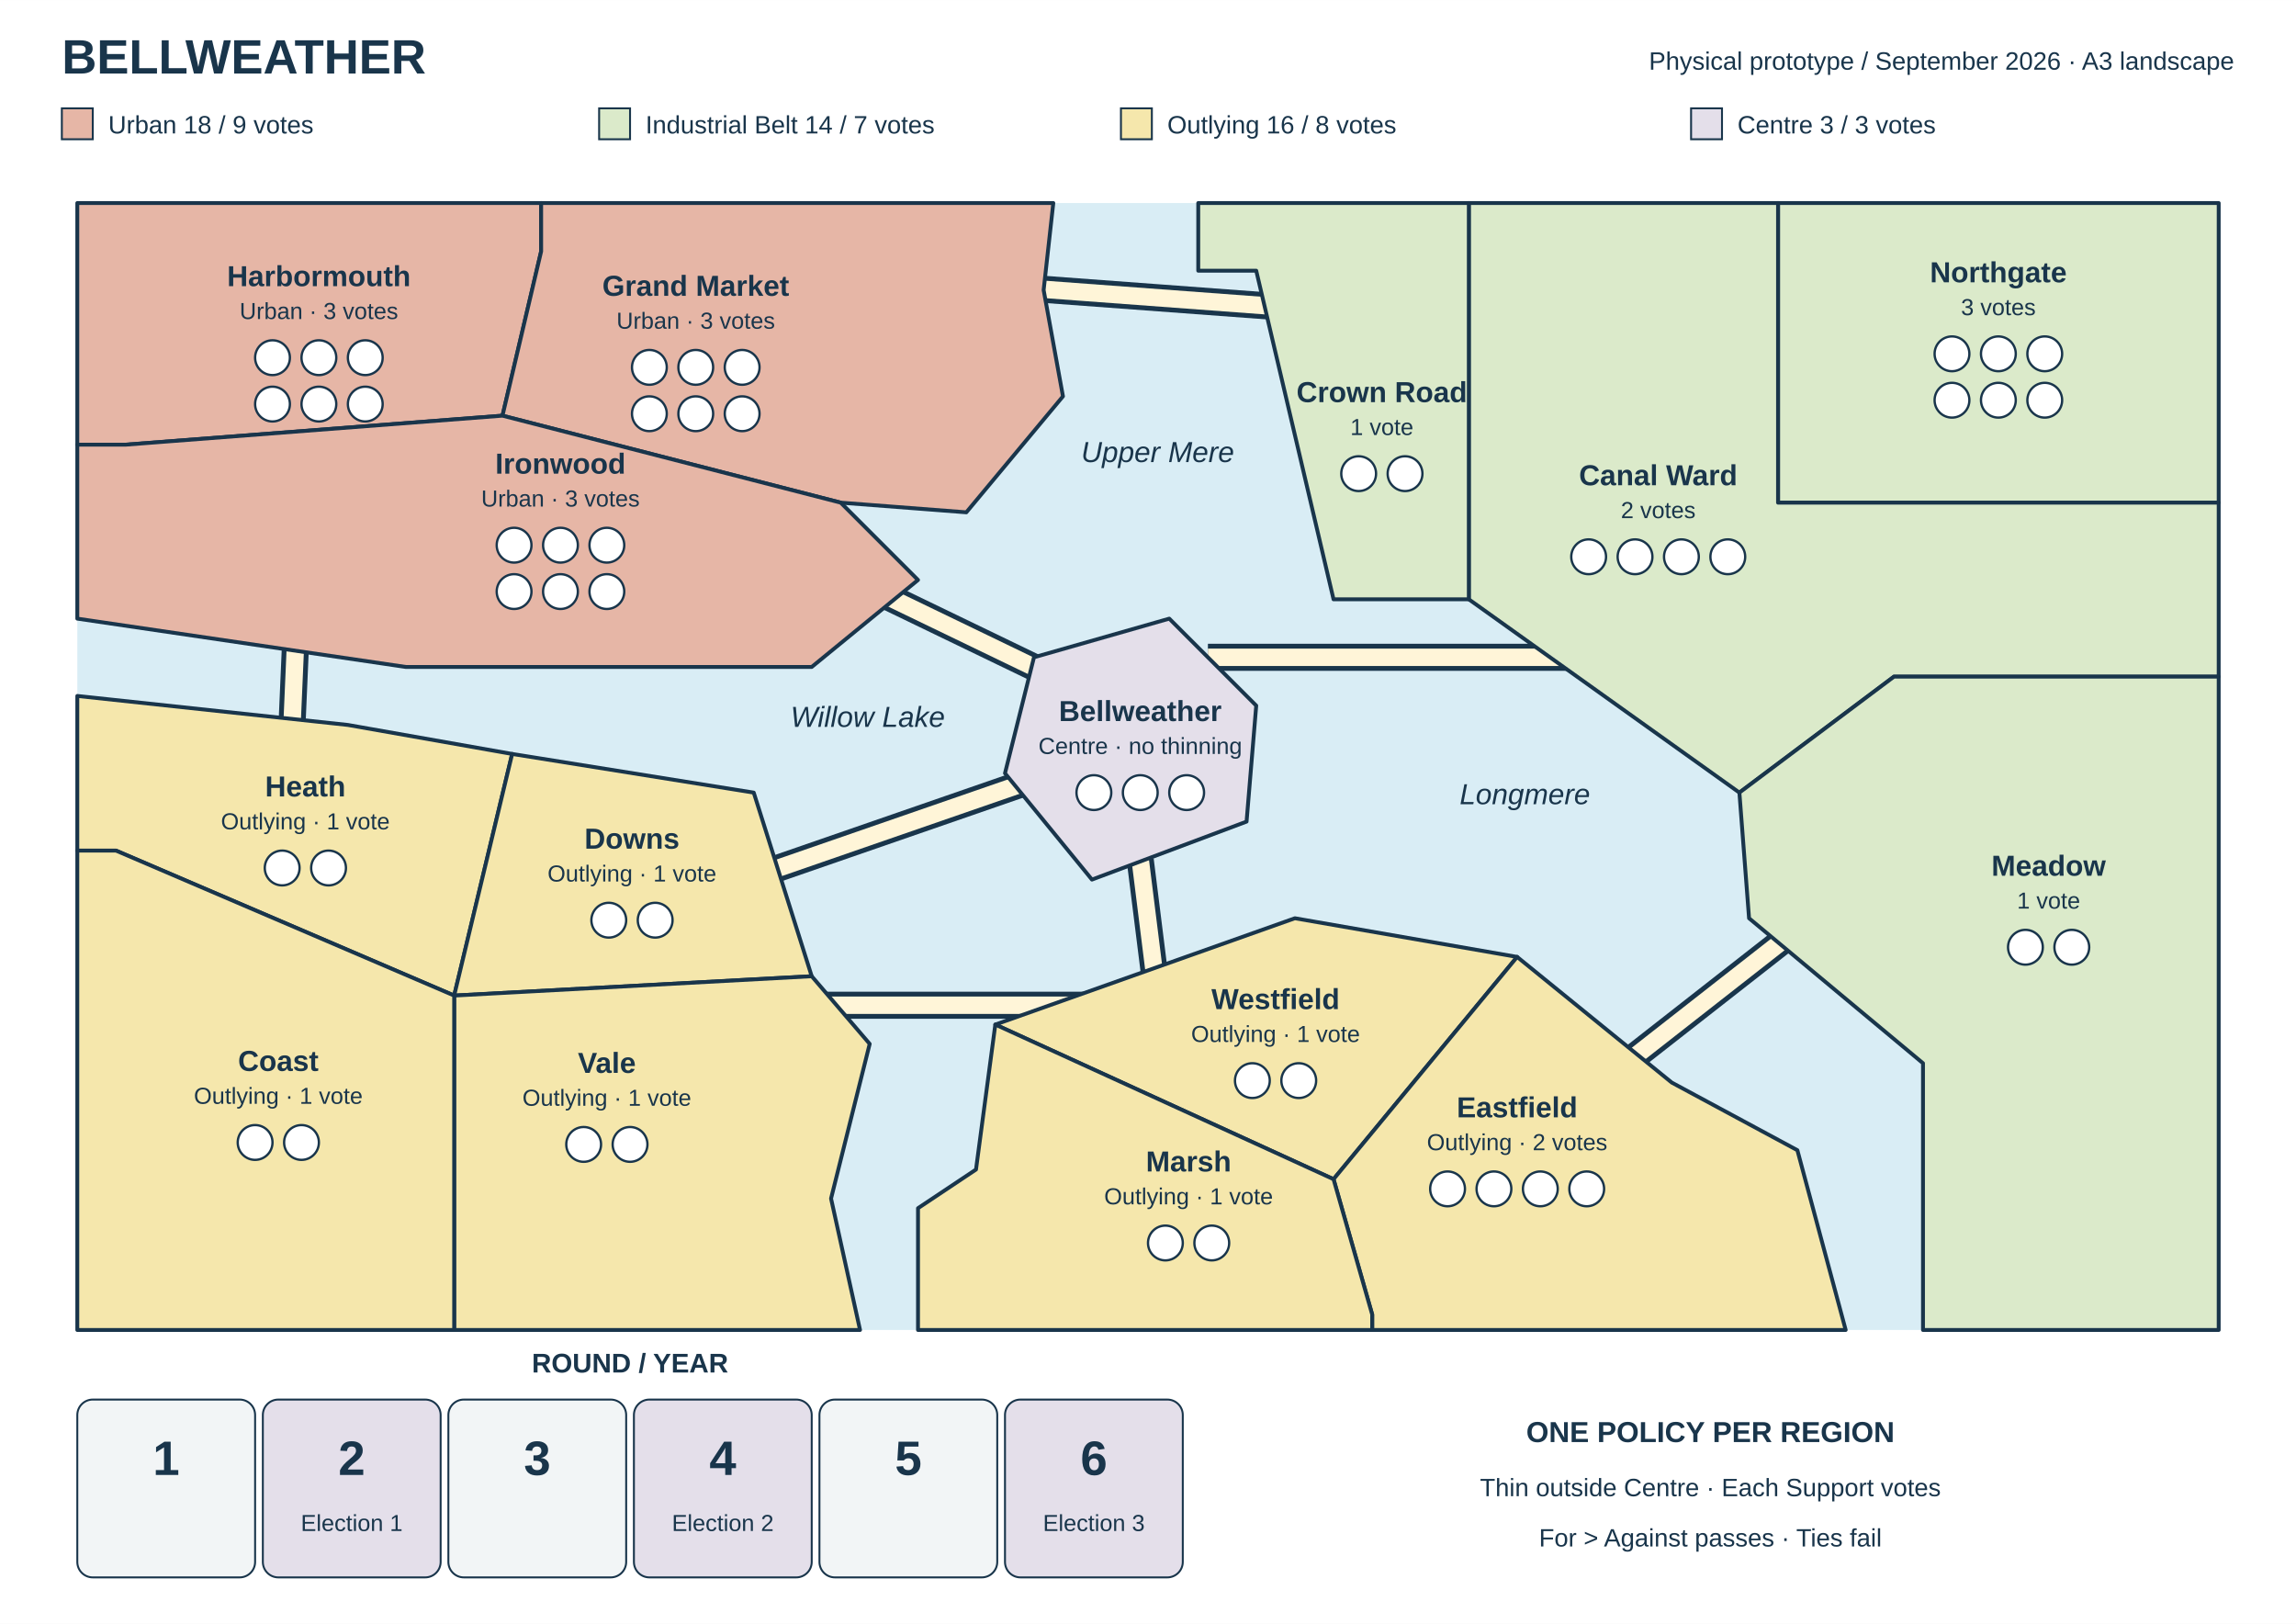
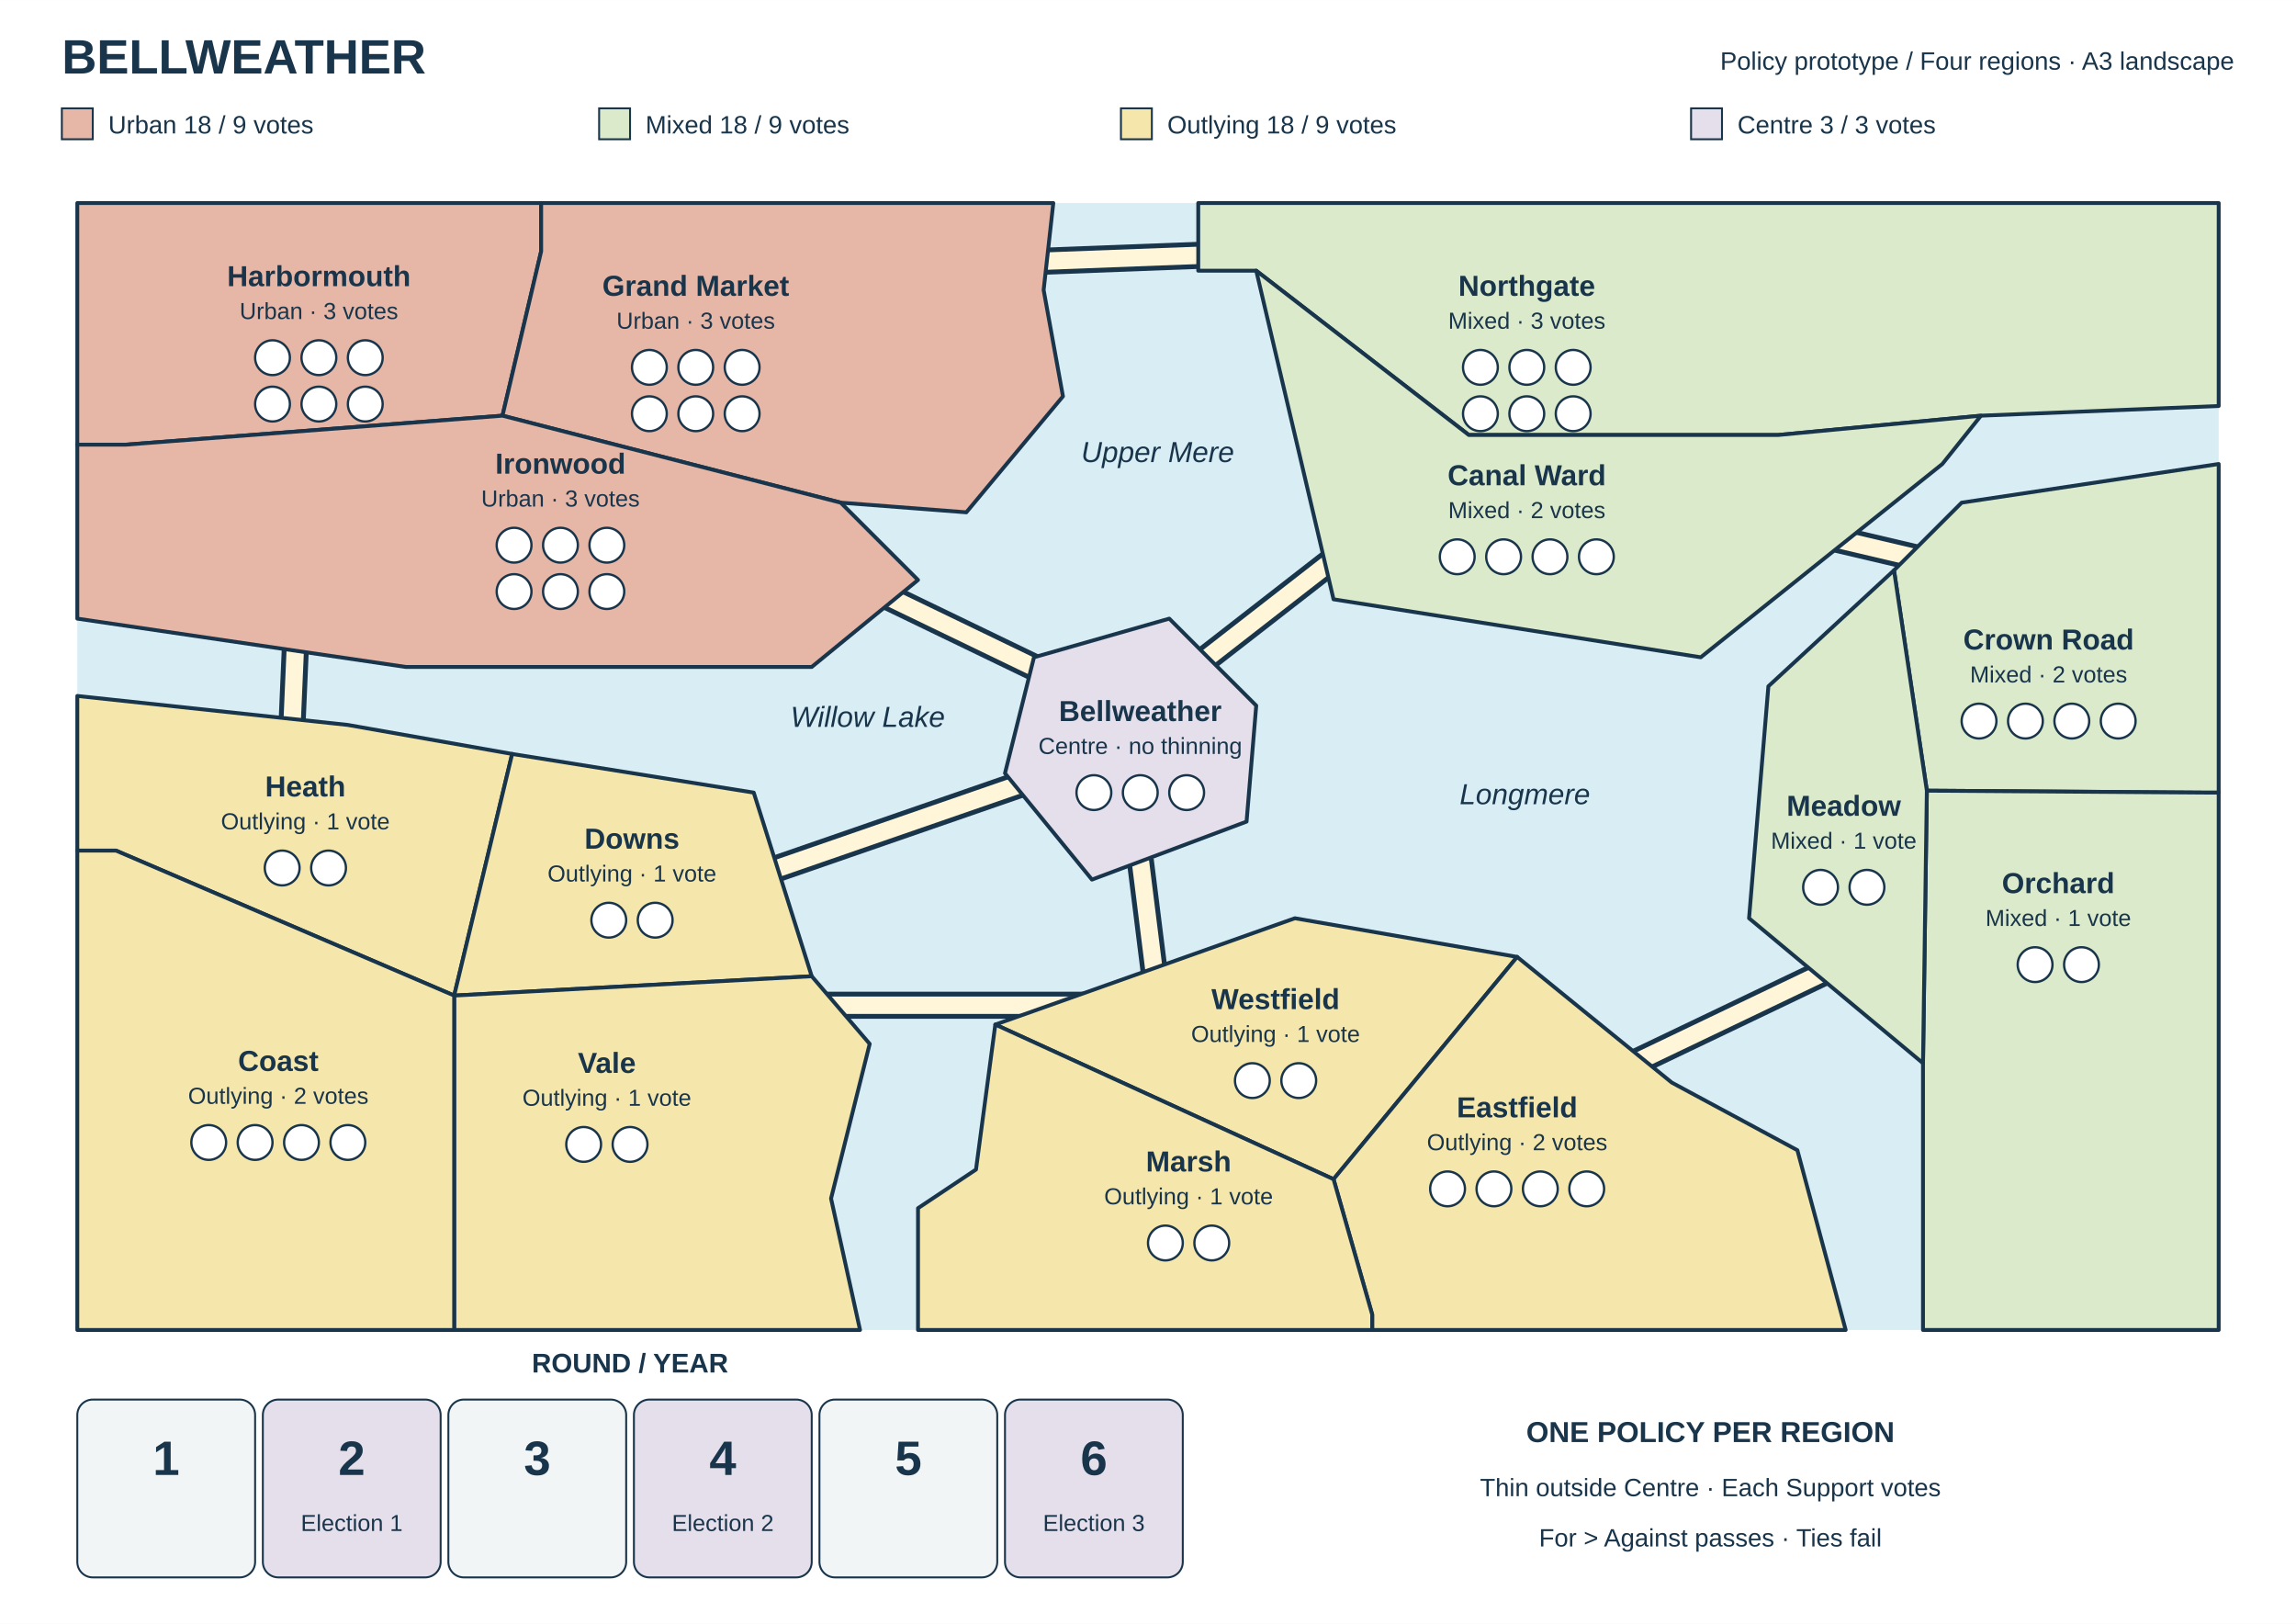
<svg xmlns="http://www.w3.org/2000/svg" width="420mm" height="297mm" viewBox="0 0 1188 840" role="img" aria-labelledby="title desc">
  <style>text{font-family:Arial,sans-serif;fill:#19354b}.name{font-size:15px;font-weight:700}.detail{font-size:12px}</style>
  <rect width="1188" height="840" fill="white" />
  <text x="32" y="38" font-size="25" font-weight="700">BELLWEATHER</text>
-   <text x="1156" y="36" text-anchor="end" font-size="13">Physical prototype / September 2026 · A3 landscape</text>
+   <text x="1156" y="36" text-anchor="end" font-size="13">Policy prototype / Four regions · A3 landscape</text>
  <rect x="32" y="56" width="16" height="16" fill="#e6b6a6" stroke="#19354b" />
  <text x="56" y="69" font-size="13">Urban 18 / 9 votes</text>
  <rect x="310" y="56" width="16" height="16" fill="#dbeaca" stroke="#19354b" />
-   <text x="334" y="69" font-size="13">Industrial Belt 14 / 7 votes</text>
+   <text x="334" y="69" font-size="13">Mixed 18 / 9 votes</text>
  <rect x="580" y="56" width="16" height="16" fill="#f5e7ac" stroke="#19354b" />
-   <text x="604" y="69" font-size="13">Outlying 16 / 8 votes</text>
+   <text x="604" y="69" font-size="13">Outlying 18 / 9 votes</text>
  <rect x="875" y="56" width="16" height="16" fill="#e4dfea" stroke="#19354b" />
  <text x="899" y="69" font-size="13">Centre 3 / 3 votes</text>
  <rect x="40" y="105" width="1108" height="583" fill="#d9edf5" />
-   <g data-bridge="B-F">
-     <path d="M 410,140 L 680,160" stroke="#19354b" stroke-width="14" />
-     <path d="M 410,140 L 680,160" stroke="#fff5d8" stroke-width="9" />
+   <g data-bridge="B-D">
+     <path d="M 410,140 L 780,126" stroke="#19354b" stroke-width="14" />
+     <path d="M 410,140 L 780,126" stroke="#fff5d8" stroke-width="9" />
+   </g>
+   <g data-bridge="E-F">
+     <path d="M 870,260 L 1040,300" stroke="#19354b" stroke-width="14" />
+     <path d="M 870,260 L 1040,300" stroke="#fff5d8" stroke-width="9" />
  </g>
  <g data-bridge="H-J">
-     <path d="M 950,465 L 835,555" stroke="#19354b" stroke-width="14" />
-     <path d="M 950,465 L 835,555" stroke="#fff5d8" stroke-width="9" />
+     <path d="M 950,500 L 835,555" stroke="#19354b" stroke-width="14" />
+     <path d="M 950,500 L 835,555" stroke="#fff5d8" stroke-width="9" />
  </g>
  <g data-bridge="I-N">
    <path d="M 580,520 L 405,520" stroke="#19354b" stroke-width="14" />
    <path d="M 580,520 L 405,520" stroke="#fff5d8" stroke-width="9" />
  </g>
  <g data-bridge="L-C">
    <path d="M 150,400 L 155,285" stroke="#19354b" stroke-width="14" />
    <path d="M 150,400 L 155,285" stroke="#fff5d8" stroke-width="9" />
  </g>
  <g data-bridge="C-X">
    <path d="M 400,280 L 545,350" stroke="#19354b" stroke-width="14" />
    <path d="M 400,280 L 545,350" stroke="#fff5d8" stroke-width="9" />
  </g>
  <g data-bridge="E-X">
-     <path d="M 830,340 L 625,340" stroke="#19354b" stroke-width="14" />
-     <path d="M 830,340 L 625,340" stroke="#fff5d8" stroke-width="9" />
+     <path d="M 715,270 L 625,340" stroke="#19354b" stroke-width="14" />
+     <path d="M 715,270 L 625,340" stroke="#fff5d8" stroke-width="9" />
  </g>
  <g data-bridge="I-X">
    <path d="M 600,525 L 590,445" stroke="#19354b" stroke-width="14" />
    <path d="M 600,525 L 590,445" stroke="#fff5d8" stroke-width="9" />
  </g>
  <g data-bridge="M-X">
    <path d="M 400,450 L 530,405" stroke="#19354b" stroke-width="14" />
    <path d="M 400,450 L 530,405" stroke="#fff5d8" stroke-width="9" />
  </g>
  <g data-district="A">
    <polygon points="260.0,215.0 65.0,230.0 40.0,230.0 40.0,105.0 280.0,105.0 280.0,130.0" fill="#e6b6a6" stroke="#19354b" stroke-width="2" stroke-linejoin="round" />
    <text class="name" x="165" y="148" text-anchor="middle">Harbormouth</text>
    <text class="detail" x="165" y="165" text-anchor="middle">Urban · 3 votes</text>
    <circle cx="141.0" cy="185" r="9" fill="white" stroke="#19354b" stroke-width="1.2" />
    <circle cx="165.0" cy="185" r="9" fill="white" stroke="#19354b" stroke-width="1.2" />
    <circle cx="189.0" cy="185" r="9" fill="white" stroke="#19354b" stroke-width="1.2" />
    <circle cx="141.0" cy="209" r="9" fill="white" stroke="#19354b" stroke-width="1.2" />
    <circle cx="165.0" cy="209" r="9" fill="white" stroke="#19354b" stroke-width="1.2" />
    <circle cx="189.0" cy="209" r="9" fill="white" stroke="#19354b" stroke-width="1.2" />
  </g>
  <g data-district="B">
    <polygon points="260.0,215.0 280.0,130.0 280.0,105.0 545.0,105.0 540.0,150.0 550.0,205.0 500.0,265.0 435.0,260.0" fill="#e6b6a6" stroke="#19354b" stroke-width="2" stroke-linejoin="round" />
    <text class="name" x="360" y="153" text-anchor="middle">Grand Market</text>
    <text class="detail" x="360" y="170" text-anchor="middle">Urban · 3 votes</text>
    <circle cx="336.0" cy="190" r="9" fill="white" stroke="#19354b" stroke-width="1.2" />
    <circle cx="360.0" cy="190" r="9" fill="white" stroke="#19354b" stroke-width="1.2" />
    <circle cx="384.0" cy="190" r="9" fill="white" stroke="#19354b" stroke-width="1.2" />
    <circle cx="336.0" cy="214" r="9" fill="white" stroke="#19354b" stroke-width="1.2" />
    <circle cx="360.0" cy="214" r="9" fill="white" stroke="#19354b" stroke-width="1.2" />
    <circle cx="384.0" cy="214" r="9" fill="white" stroke="#19354b" stroke-width="1.2" />
  </g>
  <g data-district="C">
    <polygon points="260.0,215.0 435.0,260.0 475.0,300.0 420.0,345.0 210.0,345.0 40.0,320.0 40.0,230.0 65.0,230.0" fill="#e6b6a6" stroke="#19354b" stroke-width="2" stroke-linejoin="round" />
    <text class="name" x="290" y="245" text-anchor="middle">Ironwood</text>
    <text class="detail" x="290" y="262" text-anchor="middle">Urban · 3 votes</text>
    <circle cx="266.0" cy="282" r="9" fill="white" stroke="#19354b" stroke-width="1.2" />
    <circle cx="290.0" cy="282" r="9" fill="white" stroke="#19354b" stroke-width="1.2" />
    <circle cx="314.0" cy="282" r="9" fill="white" stroke="#19354b" stroke-width="1.2" />
    <circle cx="266.0" cy="306" r="9" fill="white" stroke="#19354b" stroke-width="1.2" />
    <circle cx="290.0" cy="306" r="9" fill="white" stroke="#19354b" stroke-width="1.2" />
    <circle cx="314.0" cy="306" r="9" fill="white" stroke="#19354b" stroke-width="1.2" />
  </g>
  <g data-district="D">
-     <polygon points="920.0,105.0 1148.0,105.0 1148.0,260.0 920.0,260.0" fill="#dbeaca" stroke="#19354b" stroke-width="2" stroke-linejoin="round" />
-     <text class="name" x="1034" y="146" text-anchor="middle">Northgate</text>
-     <text class="detail" x="1034" y="163" text-anchor="middle">3 votes</text>
-     <circle cx="1010.0" cy="183" r="9" fill="white" stroke="#19354b" stroke-width="1.2" />
-     <circle cx="1034.0" cy="183" r="9" fill="white" stroke="#19354b" stroke-width="1.2" />
-     <circle cx="1058.0" cy="183" r="9" fill="white" stroke="#19354b" stroke-width="1.2" />
-     <circle cx="1010.0" cy="207" r="9" fill="white" stroke="#19354b" stroke-width="1.2" />
-     <circle cx="1034.0" cy="207" r="9" fill="white" stroke="#19354b" stroke-width="1.2" />
-     <circle cx="1058.0" cy="207" r="9" fill="white" stroke="#19354b" stroke-width="1.2" />
+     <polygon points="760.0,225.0 650.0,140.0 620.0,140.0 620.0,105.0 1148.0,105.0 1148.0,210.0 1025.0,215.0 920.0,225.0" fill="#dbeaca" stroke="#19354b" stroke-width="2" stroke-linejoin="round" />
+     <text class="name" x="790" y="153" text-anchor="middle">Northgate</text>
+     <text class="detail" x="790" y="170" text-anchor="middle">Mixed · 3 votes</text>
+     <circle cx="766.0" cy="190" r="9" fill="white" stroke="#19354b" stroke-width="1.2" />
+     <circle cx="790.0" cy="190" r="9" fill="white" stroke="#19354b" stroke-width="1.2" />
+     <circle cx="814.0" cy="190" r="9" fill="white" stroke="#19354b" stroke-width="1.2" />
+     <circle cx="766.0" cy="214" r="9" fill="white" stroke="#19354b" stroke-width="1.2" />
+     <circle cx="790.0" cy="214" r="9" fill="white" stroke="#19354b" stroke-width="1.2" />
+     <circle cx="814.0" cy="214" r="9" fill="white" stroke="#19354b" stroke-width="1.2" />
  </g>
  <g data-district="E">
-     <polygon points="760.0,105.0 920.0,105.0 920.0,260.0 1148.0,260.0 1148.0,350.0 980.0,350.0 900.0,410.0 760.0,310.0" fill="#dbeaca" stroke="#19354b" stroke-width="2" stroke-linejoin="round" />
-     <text class="name" x="858" y="251" text-anchor="middle">Canal Ward</text>
-     <text class="detail" x="858" y="268" text-anchor="middle">2 votes</text>
-     <circle cx="822.0" cy="288" r="9" fill="white" stroke="#19354b" stroke-width="1.2" />
-     <circle cx="846.0" cy="288" r="9" fill="white" stroke="#19354b" stroke-width="1.2" />
-     <circle cx="870.0" cy="288" r="9" fill="white" stroke="#19354b" stroke-width="1.2" />
-     <circle cx="894.0" cy="288" r="9" fill="white" stroke="#19354b" stroke-width="1.2" />
+     <polygon points="760.0,225.0 920.0,225.0 1025.0,215.0 1005.0,240.0 880.0,340.0 690.0,310.0 650.0,140.0" fill="#dbeaca" stroke="#19354b" stroke-width="2" stroke-linejoin="round" />
+     <text class="name" x="790" y="251" text-anchor="middle">Canal Ward</text>
+     <text class="detail" x="790" y="268" text-anchor="middle">Mixed · 2 votes</text>
+     <circle cx="754.0" cy="288" r="9" fill="white" stroke="#19354b" stroke-width="1.2" />
+     <circle cx="778.0" cy="288" r="9" fill="white" stroke="#19354b" stroke-width="1.2" />
+     <circle cx="802.0" cy="288" r="9" fill="white" stroke="#19354b" stroke-width="1.2" />
+     <circle cx="826.0" cy="288" r="9" fill="white" stroke="#19354b" stroke-width="1.2" />
  </g>
  <g data-district="F">
-     <polygon points="620.0,105.0 760.0,105.0 760.0,310.0 690.0,310.0 650.0,140.0 620.0,140.0" fill="#dbeaca" stroke="#19354b" stroke-width="2" stroke-linejoin="round" />
-     <text class="name" x="715" y="208" text-anchor="middle">Crown Road</text>
-     <text class="detail" x="715" y="225" text-anchor="middle">1 vote</text>
-     <circle cx="703.0" cy="245" r="9" fill="white" stroke="#19354b" stroke-width="1.2" />
-     <circle cx="727.0" cy="245" r="9" fill="white" stroke="#19354b" stroke-width="1.2" />
+     <polygon points="997.0,409.0 980.0,295.0 1015.0,260.0 1148.0,240.0 1148.0,410.0 1140.0,410.0" fill="#dbeaca" stroke="#19354b" stroke-width="2" stroke-linejoin="round" />
+     <text class="name" x="1060" y="336" text-anchor="middle">Crown Road</text>
+     <text class="detail" x="1060" y="353" text-anchor="middle">Mixed · 2 votes</text>
+     <circle cx="1024.0" cy="373" r="9" fill="white" stroke="#19354b" stroke-width="1.2" />
+     <circle cx="1048.0" cy="373" r="9" fill="white" stroke="#19354b" stroke-width="1.2" />
+     <circle cx="1072.0" cy="373" r="9" fill="white" stroke="#19354b" stroke-width="1.2" />
+     <circle cx="1096.0" cy="373" r="9" fill="white" stroke="#19354b" stroke-width="1.2" />
+   </g>
+   <g data-district="G">
+     <polygon points="997.0,409.0 1140.0,410.0 1148.0,410.0 1148.0,688.0 995.0,688.0 995.0,550.0" fill="#dbeaca" stroke="#19354b" stroke-width="2" stroke-linejoin="round" />
+     <text class="name" x="1065" y="462" text-anchor="middle">Orchard</text>
+     <text class="detail" x="1065" y="479" text-anchor="middle">Mixed · 1 vote</text>
+     <circle cx="1053.0" cy="499" r="9" fill="white" stroke="#19354b" stroke-width="1.2" />
+     <circle cx="1077.0" cy="499" r="9" fill="white" stroke="#19354b" stroke-width="1.2" />
  </g>
  <g data-district="H">
-     <polygon points="980.0,350.0 1148.0,350.0 1148.0,688.0 995.0,688.0 995.0,550.0 905.0,475.0 900.0,410.0" fill="#dbeaca" stroke="#19354b" stroke-width="2" stroke-linejoin="round" />
-     <text class="name" x="1060" y="453" text-anchor="middle">Meadow</text>
-     <text class="detail" x="1060" y="470" text-anchor="middle">1 vote</text>
-     <circle cx="1048.0" cy="490" r="9" fill="white" stroke="#19354b" stroke-width="1.2" />
-     <circle cx="1072.0" cy="490" r="9" fill="white" stroke="#19354b" stroke-width="1.2" />
+     <polygon points="997.0,409.0 995.0,550.0 905.0,475.0 915.0,355.0 980.0,295.0" fill="#dbeaca" stroke="#19354b" stroke-width="2" stroke-linejoin="round" />
+     <text class="name" x="954" y="422" text-anchor="middle">Meadow</text>
+     <text class="detail" x="954" y="439" text-anchor="middle">Mixed · 1 vote</text>
+     <circle cx="942.0" cy="459" r="9" fill="white" stroke="#19354b" stroke-width="1.2" />
+     <circle cx="966.0" cy="459" r="9" fill="white" stroke="#19354b" stroke-width="1.2" />
  </g>
  <g data-district="I">
    <polygon points="690.0,610.0 515.0,530.0 670.0,475.0 785.0,495.0" fill="#f5e7ac" stroke="#19354b" stroke-width="2" stroke-linejoin="round" />
    <text class="name" x="660" y="522" text-anchor="middle">Westfield</text>
    <text class="detail" x="660" y="539" text-anchor="middle">Outlying · 1 vote</text>
    <circle cx="648.0" cy="559" r="9" fill="white" stroke="#19354b" stroke-width="1.2" />
    <circle cx="672.0" cy="559" r="9" fill="white" stroke="#19354b" stroke-width="1.2" />
  </g>
  <g data-district="J">
    <polygon points="690.0,610.0 785.0,495.0 865.0,560.0 930.0,595.0 955.0,688.0 710.0,688.0 710.0,680.0" fill="#f5e7ac" stroke="#19354b" stroke-width="2" stroke-linejoin="round" />
    <text class="name" x="785" y="578" text-anchor="middle">Eastfield</text>
    <text class="detail" x="785" y="595" text-anchor="middle">Outlying · 2 votes</text>
    <circle cx="749.0" cy="615" r="9" fill="white" stroke="#19354b" stroke-width="1.2" />
    <circle cx="773.0" cy="615" r="9" fill="white" stroke="#19354b" stroke-width="1.2" />
    <circle cx="797.0" cy="615" r="9" fill="white" stroke="#19354b" stroke-width="1.2" />
    <circle cx="821.0" cy="615" r="9" fill="white" stroke="#19354b" stroke-width="1.2" />
  </g>
  <g data-district="K">
    <polygon points="690.0,610.0 710.0,680.0 710.0,688.0 475.0,688.0 475.0,625.0 505.0,605.0 515.0,530.0" fill="#f5e7ac" stroke="#19354b" stroke-width="2" stroke-linejoin="round" />
    <text class="name" x="615" y="606" text-anchor="middle">Marsh</text>
    <text class="detail" x="615" y="623" text-anchor="middle">Outlying · 1 vote</text>
    <circle cx="603.0" cy="643" r="9" fill="white" stroke="#19354b" stroke-width="1.2" />
    <circle cx="627.0" cy="643" r="9" fill="white" stroke="#19354b" stroke-width="1.2" />
  </g>
  <g data-district="L">
    <polygon points="235.0,515.0 60.0,440.0 40.0,440.0 40.0,360.0 180.0,375.0 265.0,390.0" fill="#f5e7ac" stroke="#19354b" stroke-width="2" stroke-linejoin="round" />
    <text class="name" x="158" y="412" text-anchor="middle">Heath</text>
    <text class="detail" x="158" y="429" text-anchor="middle">Outlying · 1 vote</text>
    <circle cx="146.0" cy="449" r="9" fill="white" stroke="#19354b" stroke-width="1.2" />
    <circle cx="170.0" cy="449" r="9" fill="white" stroke="#19354b" stroke-width="1.2" />
  </g>
  <g data-district="M">
    <polygon points="235.0,515.0 265.0,390.0 390.0,410.0 420.0,505.0" fill="#f5e7ac" stroke="#19354b" stroke-width="2" stroke-linejoin="round" />
    <text class="name" x="327" y="439" text-anchor="middle">Downs</text>
    <text class="detail" x="327" y="456" text-anchor="middle">Outlying · 1 vote</text>
    <circle cx="315.0" cy="476" r="9" fill="white" stroke="#19354b" stroke-width="1.2" />
    <circle cx="339.0" cy="476" r="9" fill="white" stroke="#19354b" stroke-width="1.2" />
  </g>
  <g data-district="N">
    <polygon points="235.0,515.0 420.0,505.0 450.0,540.0 430.0,620.0 445.0,688.0 235.0,688.0 235.0,665.0" fill="#f5e7ac" stroke="#19354b" stroke-width="2" stroke-linejoin="round" />
    <text class="name" x="314" y="555" text-anchor="middle">Vale</text>
    <text class="detail" x="314" y="572" text-anchor="middle">Outlying · 1 vote</text>
    <circle cx="302.0" cy="592" r="9" fill="white" stroke="#19354b" stroke-width="1.2" />
    <circle cx="326.0" cy="592" r="9" fill="white" stroke="#19354b" stroke-width="1.2" />
  </g>
  <g data-district="O">
    <polygon points="235.0,515.0 235.0,665.0 235.0,688.0 40.0,688.0 40.0,440.0 60.0,440.0" fill="#f5e7ac" stroke="#19354b" stroke-width="2" stroke-linejoin="round" />
    <text class="name" x="144" y="554" text-anchor="middle">Coast</text>
-     <text class="detail" x="144" y="571" text-anchor="middle">Outlying · 1 vote</text>
+     <text class="detail" x="144" y="571" text-anchor="middle">Outlying · 2 votes</text>
+     <circle cx="108.0" cy="591" r="9" fill="white" stroke="#19354b" stroke-width="1.2" />
    <circle cx="132.0" cy="591" r="9" fill="white" stroke="#19354b" stroke-width="1.2" />
    <circle cx="156.0" cy="591" r="9" fill="white" stroke="#19354b" stroke-width="1.2" />
+     <circle cx="180.0" cy="591" r="9" fill="white" stroke="#19354b" stroke-width="1.2" />
  </g>
  <g data-district="X">
    <polygon points="535.0,340.0 605.0,320.0 650.0,365.0 645.0,425.0 565.0,455.0 520.0,400.0" fill="#e4dfea" stroke="#19354b" stroke-width="2" stroke-linejoin="round" />
    <text class="name" x="590" y="373" text-anchor="middle">Bellweather</text>
    <text class="detail" x="590" y="390" text-anchor="middle">Centre · no thinning</text>
    <circle cx="566.0" cy="410" r="9" fill="white" stroke="#19354b" stroke-width="1.2" />
    <circle cx="590.0" cy="410" r="9" fill="white" stroke="#19354b" stroke-width="1.2" />
    <circle cx="614.0" cy="410" r="9" fill="white" stroke="#19354b" stroke-width="1.2" />
  </g>
  <text x="599" y="239" text-anchor="middle" font-size="15" font-style="italic" fill="#355564">Upper Mere</text>
  <text x="449" y="376" text-anchor="middle" font-size="15" font-style="italic" fill="#355564">Willow Lake</text>
  <text x="789" y="416" text-anchor="middle" font-size="15" font-style="italic" fill="#355564">Longmere</text>
  <g font-family="Arial,sans-serif" fill="#19354b" text-anchor="middle">
    <text x="326" y="710" font-size="14" font-weight="700">ROUND / YEAR</text>
    <rect x="40" y="724" width="92" height="92" rx="8" fill="#f2f5f6" stroke="#19354b" />
    <text x="86" y="763" font-size="25" font-weight="700">1</text>
    <rect x="136" y="724" width="92" height="92" rx="8" fill="#e4dfea" stroke="#19354b" />
    <text x="182" y="763" font-size="25" font-weight="700">2</text>
    <text x="182" y="792" font-size="12">Election 1</text>
    <rect x="232" y="724" width="92" height="92" rx="8" fill="#f2f5f6" stroke="#19354b" />
    <text x="278" y="763" font-size="25" font-weight="700">3</text>
    <rect x="328" y="724" width="92" height="92" rx="8" fill="#e4dfea" stroke="#19354b" />
    <text x="374" y="763" font-size="25" font-weight="700">4</text>
    <text x="374" y="792" font-size="12">Election 2</text>
    <rect x="424" y="724" width="92" height="92" rx="8" fill="#f2f5f6" stroke="#19354b" />
    <text x="470" y="763" font-size="25" font-weight="700">5</text>
    <rect x="520" y="724" width="92" height="92" rx="8" fill="#e4dfea" stroke="#19354b" />
    <text x="566" y="763" font-size="25" font-weight="700">6</text>
    <text x="566" y="792" font-size="12">Election 3</text>
    <text x="885" y="746" font-size="15" font-weight="700">ONE POLICY PER REGION</text>
    <text x="885" y="774" font-size="13">Thin outside Centre · Each Support votes</text>
    <text x="885" y="800" font-size="13">For &gt; Against passes · Ties fail</text>
  </g>
</svg>
